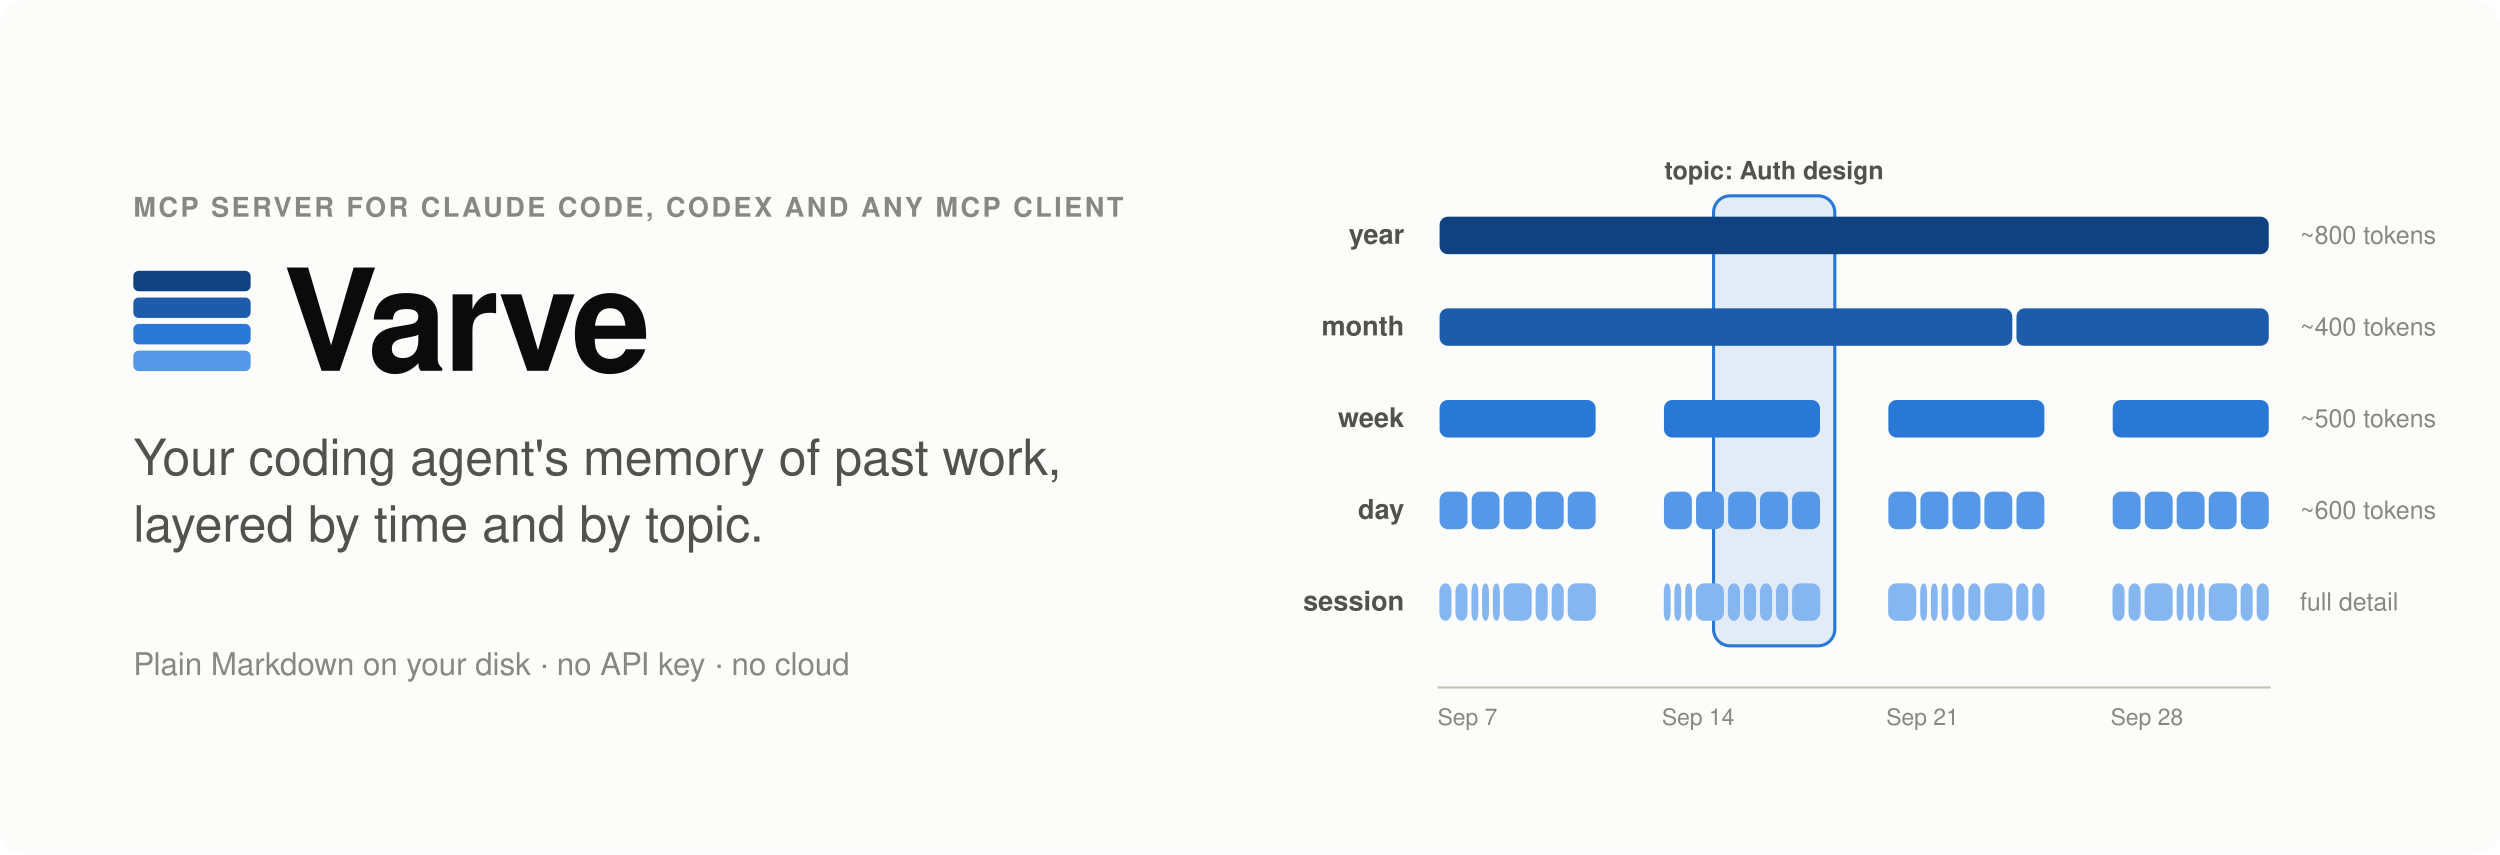
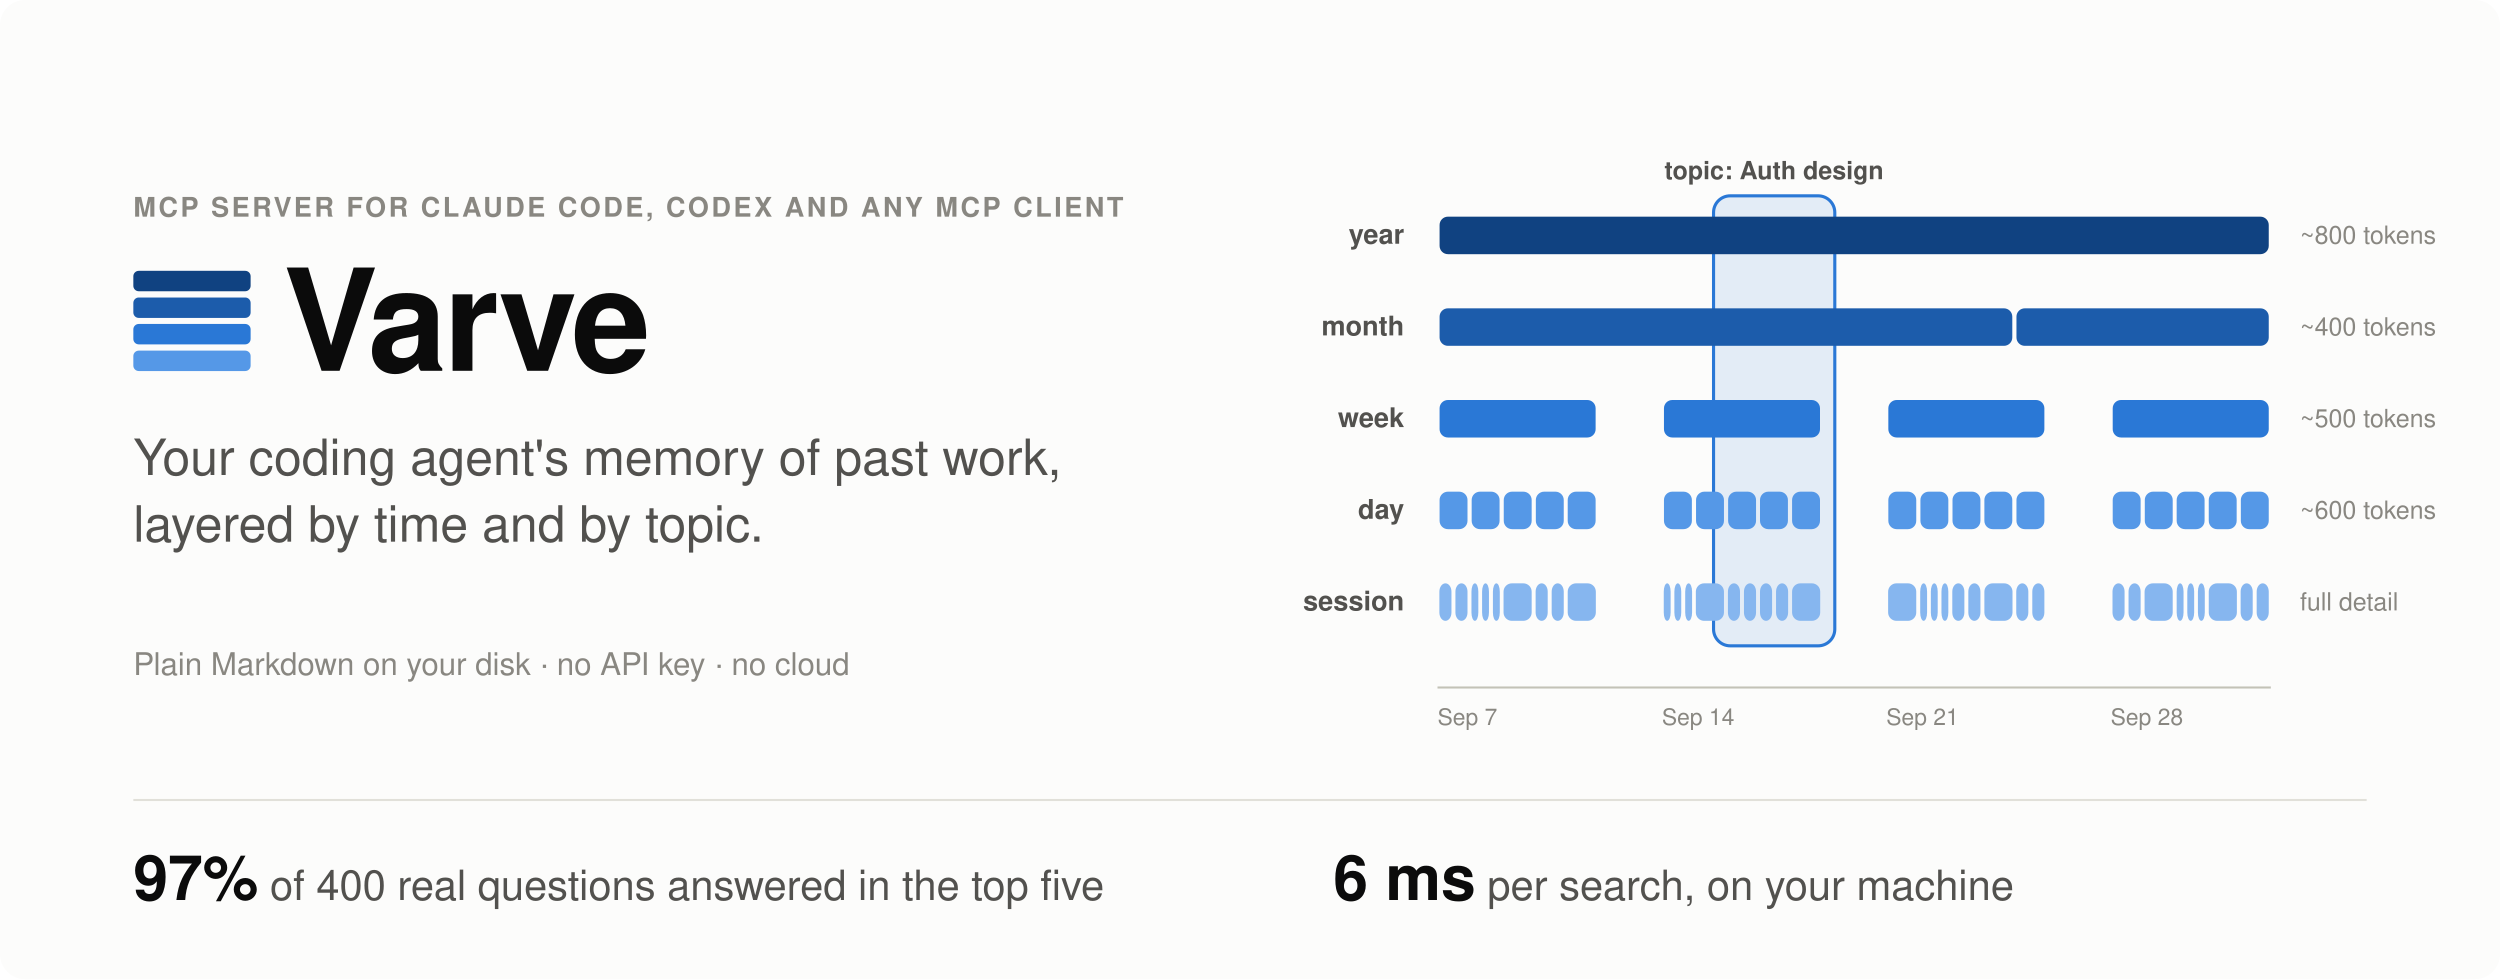
- <svg xmlns="http://www.w3.org/2000/svg" width="1200" height="410" viewBox="0 0 1200 410" role="img" aria-label="Varve: sessions roll up into day, week, month and year notes, each shorter than the one below" font-family="system-ui, -apple-system, &quot;Segoe UI&quot;, Helvetica, Arial, sans-serif">
-   <rect width="1200" height="410" rx="12" fill="#fcfcfb" />
+ <svg xmlns="http://www.w3.org/2000/svg" width="1200" height="470" viewBox="0 0 1200 470" role="img" aria-label="Varve: sessions roll up into day, week, month and year notes, each shorter than the one below" font-family="system-ui, -apple-system, &quot;Segoe UI&quot;, Helvetica, Arial, sans-serif">
+   <rect width="1200" height="470" rx="12" fill="#fcfcfb" />
+   <line x1="64" y1="384" x2="1136" y2="384" stroke="#e1e0d9" stroke-width="1" />
+   <text x="64" y="432" fill="#52514e" font-size="20">
+     <tspan font-size="30" font-weight="700" fill="#0b0b0b">97%</tspan>  of 400 real questions answered in the top five</text>
+   <text x="640" y="432" fill="#52514e" font-size="20">
+     <tspan font-size="30" font-weight="700" fill="#0b0b0b">6 ms</tspan>  per search, on your machine</text>
  <text x="64" y="104" font-size="13" font-weight="600" fill="#898781" text-anchor="start" letter-spacing="1.2">MCP SERVER FOR CLAUDE CODE, CODEX AND ANY MCP CLIENT</text>
  <rect x="64" y="130.0" width="56.3" height="9.8" rx="2.6" fill="#104281" />
  <rect x="64" y="142.8" width="56.3" height="9.8" rx="2.6" fill="#1c5cab" />
  <rect x="64" y="155.5" width="56.3" height="9.8" rx="2.6" fill="#2a78d6" />
  <rect x="64" y="168.3" width="56.3" height="9.8" rx="2.6" fill="#5598e7" />
  <text x="136" y="178" font-size="68" font-weight="700" fill="#0b0b0b" text-anchor="start" letter-spacing="-1.5">Varve</text>
  <text x="64" y="228" font-size="24" font-weight="400" fill="#52514e" text-anchor="start">Your coding agent's memory of past work,</text>
  <text x="64" y="260" font-size="24" font-weight="400" fill="#52514e" text-anchor="start">layered by time and by topic.</text>
  <text x="64" y="324" font-size="15" font-weight="400" fill="#898781" text-anchor="start">Plain Markdown on your disk  ·  no API key  ·  no cloud</text>
  <rect x="822.5" y="94" width="58.2" height="216" rx="8" fill="#2a78d6" fill-opacity="0.12" stroke="#2a78d6" stroke-width="1.5" stroke-dasharray="0" />
  <text x="851.538" y="86" font-size="12" font-weight="600" fill="#52514e" text-anchor="middle">topic: Auth design</text>
  <text x="674" y="117" font-size="13" font-weight="600" fill="#52514e" text-anchor="end">year</text>
  <text x="1104" y="117" font-size="12" font-weight="400" fill="#898781" text-anchor="start">~800 tokens</text>
  <rect x="691.0" y="104" width="398.0" height="18" rx="4" fill="#104281" />
  <text x="674" y="161" font-size="13" font-weight="600" fill="#52514e" text-anchor="end">month</text>
  <text x="1104" y="161" font-size="12" font-weight="400" fill="#898781" text-anchor="start">~400 tokens</text>
  <rect x="691.0" y="148" width="274.9" height="18" rx="4" fill="#1c5cab" />
  <rect x="967.9" y="148" width="121.1" height="18" rx="4" fill="#1c5cab" />
  <text x="674" y="205" font-size="13" font-weight="600" fill="#52514e" text-anchor="end">week</text>
  <text x="1104" y="205" font-size="12" font-weight="400" fill="#898781" text-anchor="start">~500 tokens</text>
  <rect x="691.0" y="192" width="74.9" height="18" rx="4" fill="#2a78d6" />
  <rect x="798.7" y="192" width="74.9" height="18" rx="4" fill="#2a78d6" />
  <rect x="906.4" y="192" width="74.9" height="18" rx="4" fill="#2a78d6" />
  <rect x="1014.1" y="192" width="74.9" height="18" rx="4" fill="#2a78d6" />
  <text x="674" y="249" font-size="13" font-weight="600" fill="#52514e" text-anchor="end">day</text>
  <text x="1104" y="249" font-size="12" font-weight="400" fill="#898781" text-anchor="start">~600 tokens</text>
  <rect x="691.0" y="236" width="13.4" height="18" rx="4" fill="#5598e7" />
  <rect x="706.4" y="236" width="13.4" height="18" rx="4" fill="#5598e7" />
  <rect x="721.8" y="236" width="13.4" height="18" rx="4" fill="#5598e7" />
  <rect x="737.2" y="236" width="13.4" height="18" rx="4" fill="#5598e7" />
  <rect x="752.5" y="236" width="13.4" height="18" rx="4" fill="#5598e7" />
  <rect x="798.7" y="236" width="13.4" height="18" rx="4" fill="#5598e7" />
  <rect x="814.1" y="236" width="13.4" height="18" rx="4" fill="#5598e7" />
  <rect x="829.5" y="236" width="13.4" height="18" rx="4" fill="#5598e7" />
  <rect x="844.8" y="236" width="13.4" height="18" rx="4" fill="#5598e7" />
  <rect x="860.2" y="236" width="13.4" height="18" rx="4" fill="#5598e7" />
  <rect x="906.4" y="236" width="13.4" height="18" rx="4" fill="#5598e7" />
  <rect x="921.8" y="236" width="13.4" height="18" rx="4" fill="#5598e7" />
  <rect x="937.2" y="236" width="13.4" height="18" rx="4" fill="#5598e7" />
  <rect x="952.5" y="236" width="13.4" height="18" rx="4" fill="#5598e7" />
  <rect x="967.9" y="236" width="13.4" height="18" rx="4" fill="#5598e7" />
  <rect x="1014.1" y="236" width="13.4" height="18" rx="4" fill="#5598e7" />
  <rect x="1029.5" y="236" width="13.4" height="18" rx="4" fill="#5598e7" />
  <rect x="1044.8" y="236" width="13.4" height="18" rx="4" fill="#5598e7" />
  <rect x="1060.2" y="236" width="13.4" height="18" rx="4" fill="#5598e7" />
  <rect x="1075.6" y="236" width="13.4" height="18" rx="4" fill="#5598e7" />
  <text x="674" y="293" font-size="13" font-weight="600" fill="#52514e" text-anchor="end">session</text>
  <text x="1104" y="293" font-size="12" font-weight="400" fill="#898781" text-anchor="start">full detail</text>
  <rect x="690.9" y="280" width="5.8" height="18" rx="4" fill="#86b6ef" />
  <rect x="698.6" y="280" width="5.8" height="18" rx="4" fill="#86b6ef" />
  <rect x="706.3" y="280" width="3.3" height="18" rx="4" fill="#86b6ef" />
  <rect x="711.4" y="280" width="3.3" height="18" rx="4" fill="#86b6ef" />
  <rect x="716.6" y="280" width="3.3" height="18" rx="4" fill="#86b6ef" />
  <rect x="721.7" y="280" width="13.5" height="18" rx="4" fill="#86b6ef" />
  <rect x="737.1" y="280" width="5.8" height="18" rx="4" fill="#86b6ef" />
  <rect x="744.8" y="280" width="5.8" height="18" rx="4" fill="#86b6ef" />
  <rect x="752.5" y="280" width="13.5" height="18" rx="4" fill="#86b6ef" />
  <rect x="798.6" y="280" width="3.3" height="18" rx="4" fill="#86b6ef" />
  <rect x="803.7" y="280" width="3.3" height="18" rx="4" fill="#86b6ef" />
  <rect x="808.9" y="280" width="3.3" height="18" rx="4" fill="#86b6ef" />
  <rect x="814.0" y="280" width="13.5" height="18" rx="4" fill="#86b6ef" />
  <rect x="829.4" y="280" width="5.8" height="18" rx="4" fill="#86b6ef" />
  <rect x="837.1" y="280" width="5.8" height="18" rx="4" fill="#86b6ef" />
  <rect x="844.8" y="280" width="5.8" height="18" rx="4" fill="#86b6ef" />
  <rect x="852.5" y="280" width="5.8" height="18" rx="4" fill="#86b6ef" />
  <rect x="860.2" y="280" width="13.5" height="18" rx="4" fill="#86b6ef" />
  <rect x="906.3" y="280" width="13.5" height="18" rx="4" fill="#86b6ef" />
  <rect x="921.7" y="280" width="3.3" height="18" rx="4" fill="#86b6ef" />
  <rect x="926.8" y="280" width="3.3" height="18" rx="4" fill="#86b6ef" />
  <rect x="931.9" y="280" width="3.3" height="18" rx="4" fill="#86b6ef" />
  <rect x="937.1" y="280" width="5.8" height="18" rx="4" fill="#86b6ef" />
  <rect x="944.8" y="280" width="5.8" height="18" rx="4" fill="#86b6ef" />
  <rect x="952.5" y="280" width="13.5" height="18" rx="4" fill="#86b6ef" />
  <rect x="967.8" y="280" width="5.8" height="18" rx="4" fill="#86b6ef" />
  <rect x="975.5" y="280" width="5.8" height="18" rx="4" fill="#86b6ef" />
  <rect x="1014.0" y="280" width="5.8" height="18" rx="4" fill="#86b6ef" />
  <rect x="1021.7" y="280" width="5.8" height="18" rx="4" fill="#86b6ef" />
  <rect x="1029.4" y="280" width="13.5" height="18" rx="4" fill="#86b6ef" />
  <rect x="1044.8" y="280" width="3.3" height="18" rx="4" fill="#86b6ef" />
  <rect x="1049.9" y="280" width="3.3" height="18" rx="4" fill="#86b6ef" />
  <rect x="1055.0" y="280" width="3.3" height="18" rx="4" fill="#86b6ef" />
  <rect x="1060.2" y="280" width="13.5" height="18" rx="4" fill="#86b6ef" />
  <rect x="1075.5" y="280" width="5.8" height="18" rx="4" fill="#86b6ef" />
  <rect x="1083.2" y="280" width="5.8" height="18" rx="4" fill="#86b6ef" />
  <line x1="690" y1="330" x2="1090" y2="330" stroke="#c3c2b7" stroke-width="1" />
  <text x="690" y="348" font-size="11" font-weight="400" fill="#898781" text-anchor="start">Sep 7</text>
  <text x="797.692" y="348" font-size="11" font-weight="400" fill="#898781" text-anchor="start">Sep 14</text>
  <text x="905.385" y="348" font-size="11" font-weight="400" fill="#898781" text-anchor="start">Sep 21</text>
  <text x="1013.077" y="348" font-size="11" font-weight="400" fill="#898781" text-anchor="start">Sep 28</text>
</svg>
